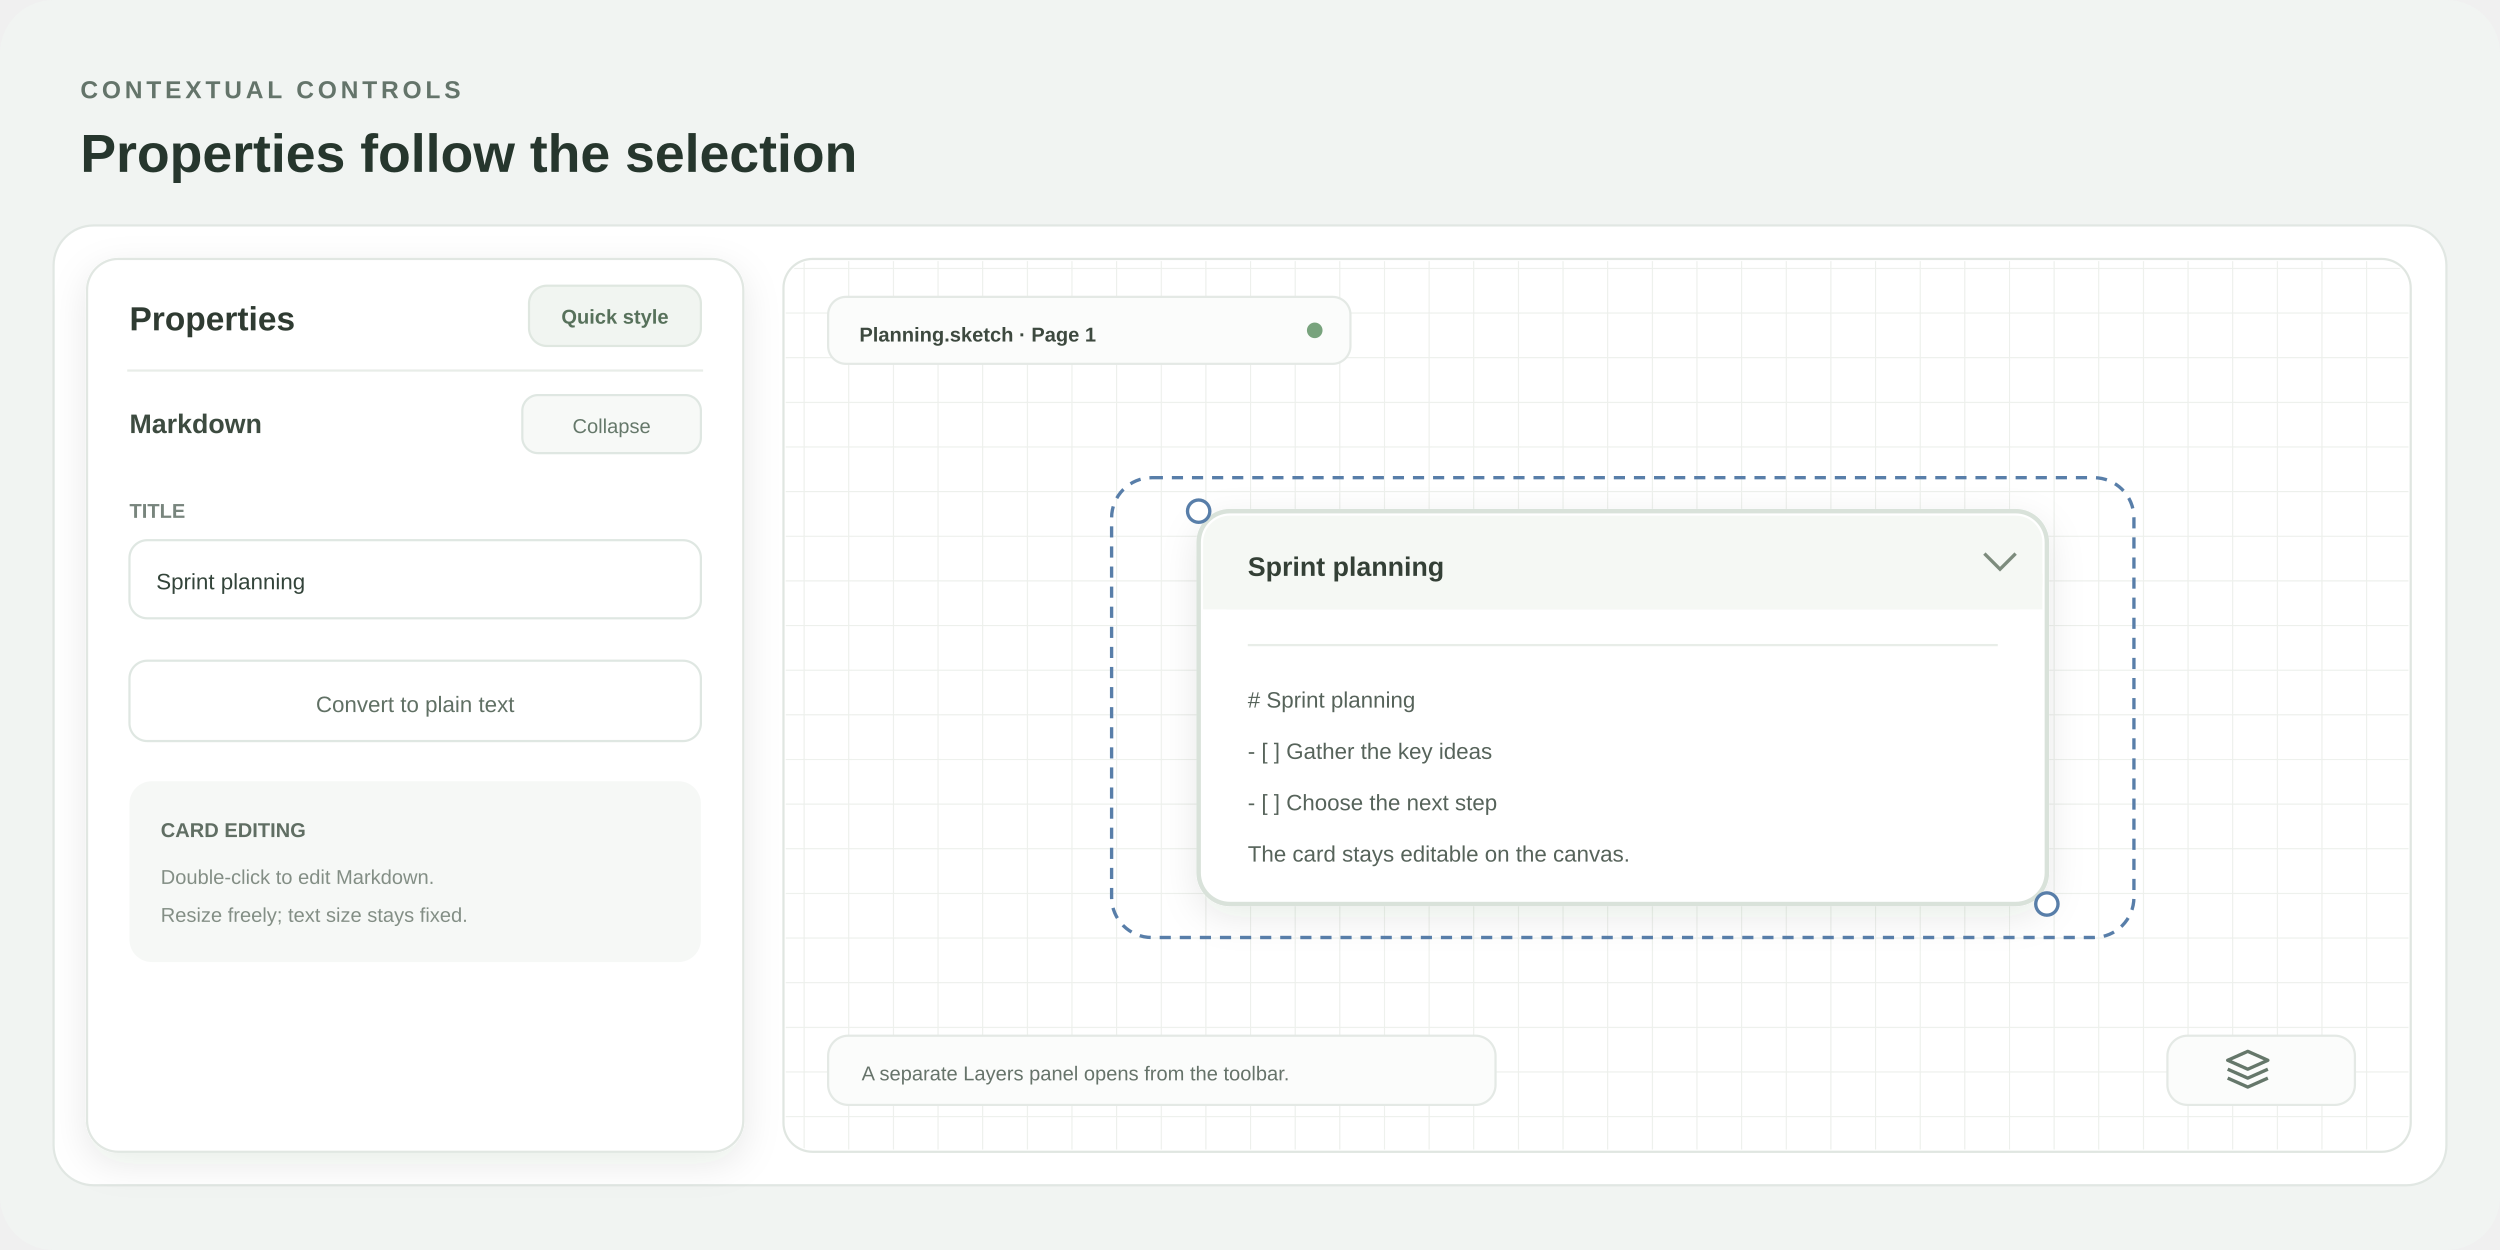
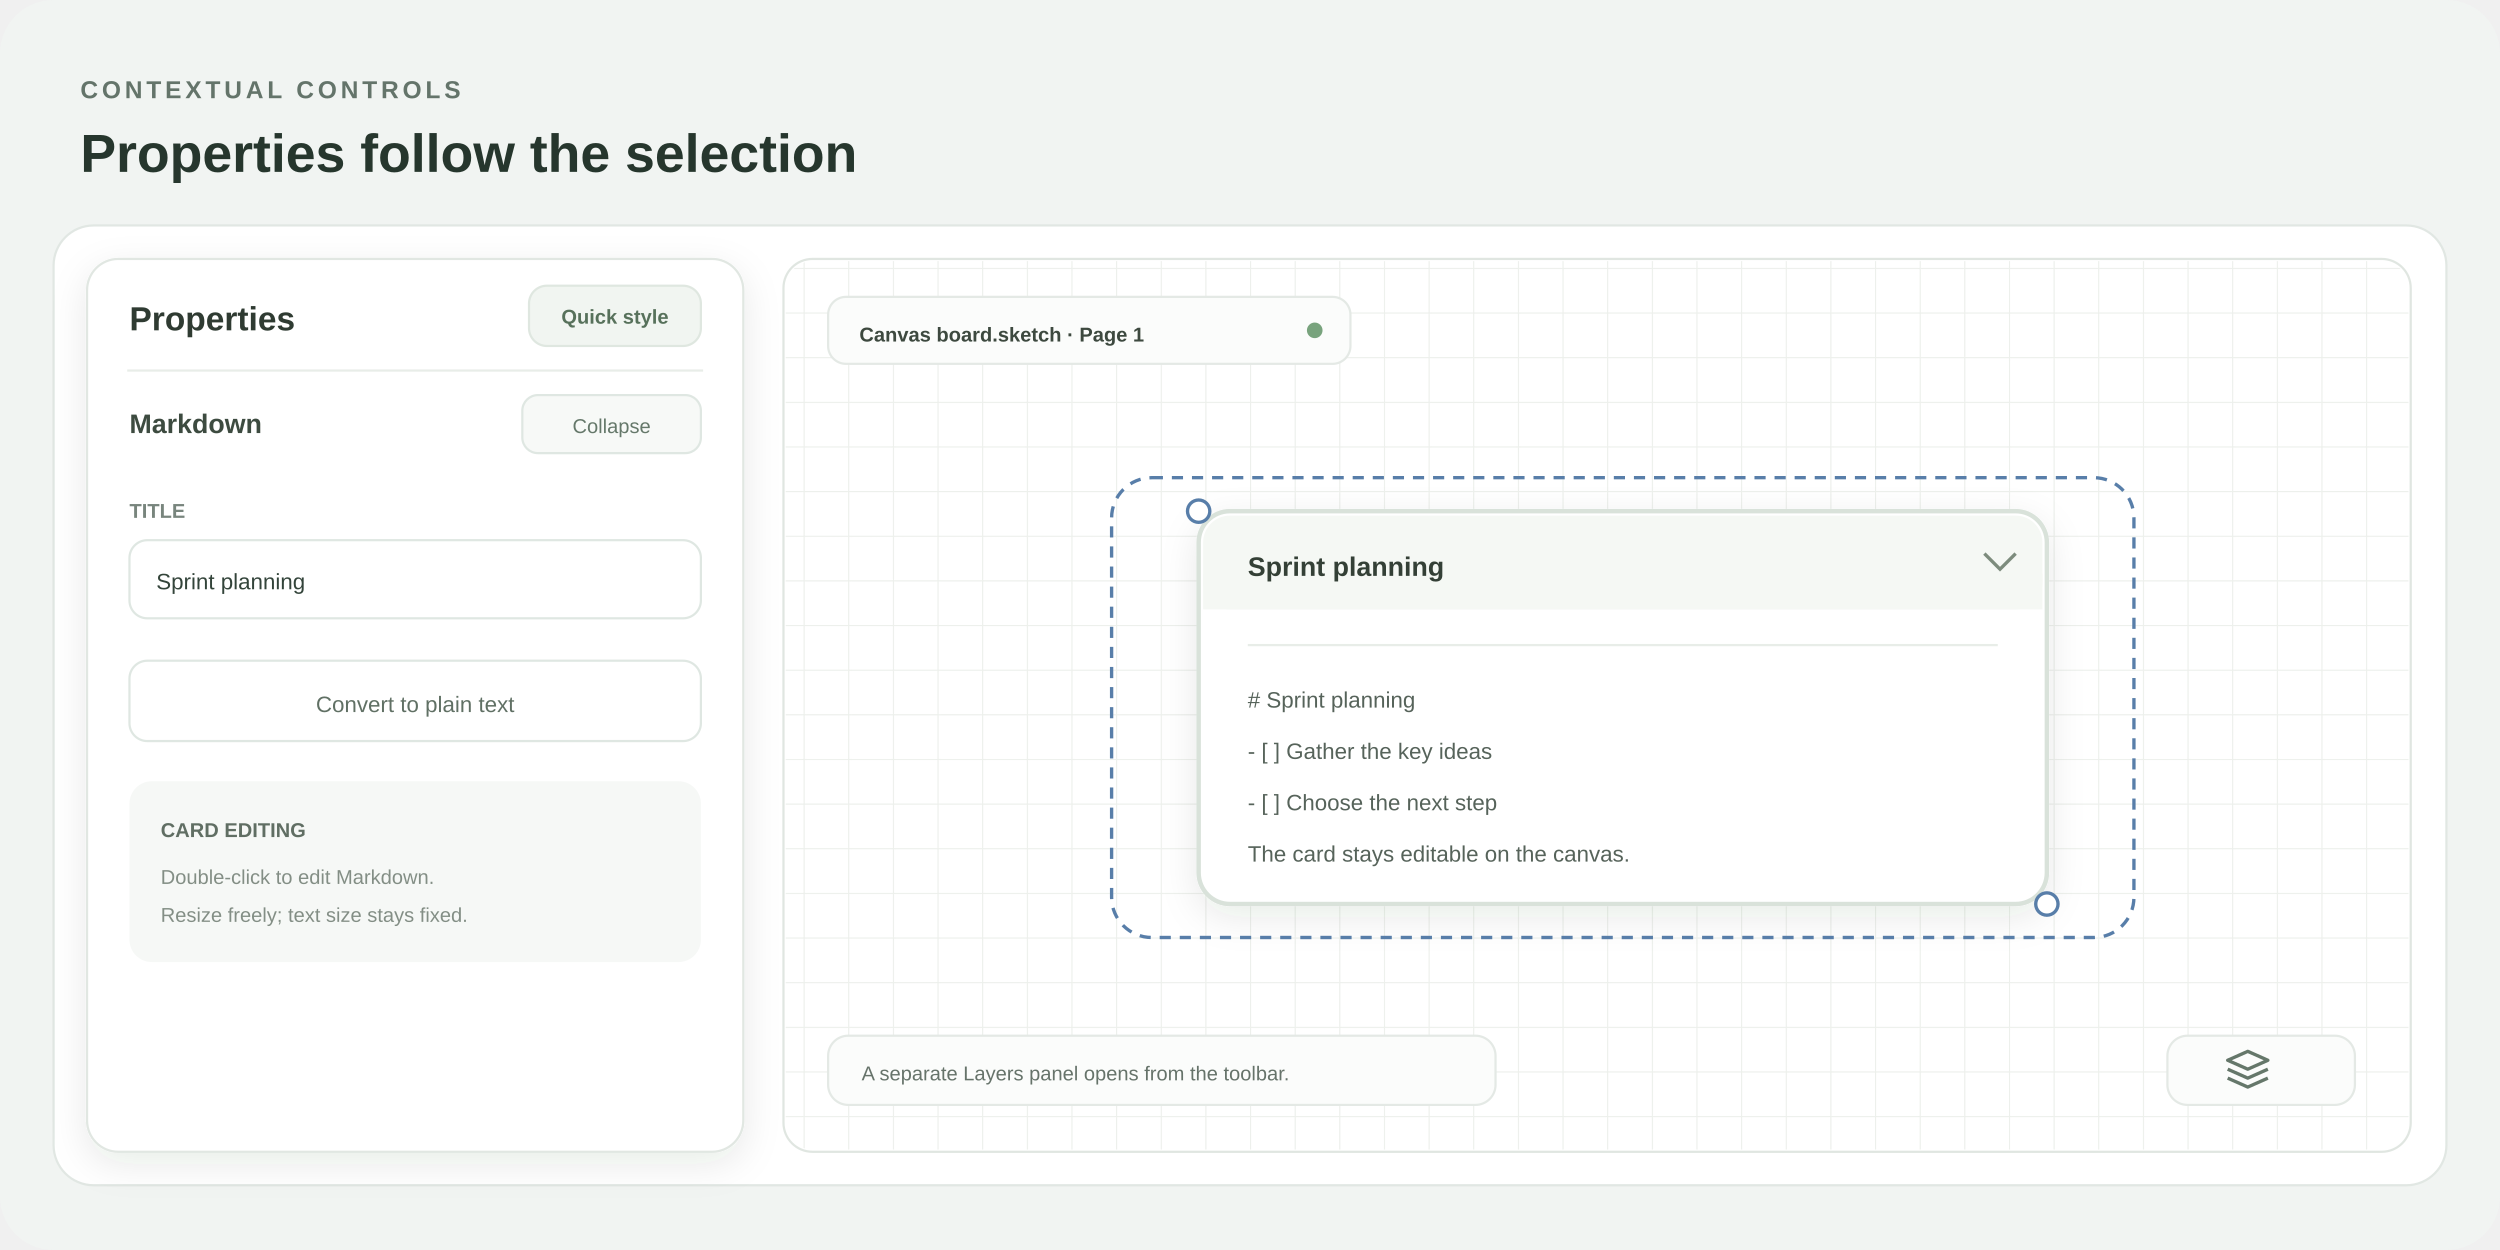
<svg xmlns="http://www.w3.org/2000/svg" viewBox="0 0 1120 560" role="img" aria-labelledby="title desc">
  <defs>
    <pattern id="property-grid" width="20" height="20" patternUnits="userSpaceOnUse">
      <path d="M20 0H0v20" fill="none" stroke="#edf0ec" />
    </pattern>
    <filter id="property-shadow" x="-20%" y="-20%" width="140%" height="150%">
      <feDropShadow dx="0" dy="5" stdDeviation="8" flood-color="#26352c" flood-opacity=".09" />
    </filter>
  </defs>
  <rect width="1120" height="560" rx="24" fill="#f1f4f2" />
  <text x="36" y="44" fill="#64746a" font-family="Segoe UI,Arial,sans-serif" font-size="11" font-weight="700" letter-spacing="1.7">CONTEXTUAL CONTROLS</text>
  <text x="36" y="77" fill="#26362d" font-family="Segoe UI,Arial,sans-serif" font-size="24" font-weight="700">Properties follow the selection</text>
  <rect x="24" y="101" width="1072" height="430" rx="18" fill="#fff" stroke="#e1e7e3" />
  <rect x="39" y="116" width="294" height="400" rx="14" fill="#fff" stroke="#e1e7e2" filter="url(#property-shadow)" />
  <text x="58" y="148" fill="#2f3b32" font-family="Segoe UI,Arial,sans-serif" font-size="15" font-weight="700">Properties</text>
  <rect x="237" y="128" width="77" height="27" rx="8" fill="#f1f5f1" stroke="#dfe7e0" />
  <text x="275.5" y="145" text-anchor="middle" fill="#57715b" font-family="Segoe UI,Arial,sans-serif" font-size="9" font-weight="600">Quick style</text>
  <path d="M57 166h258" stroke="#e8ede8" />
  <text x="58" y="194" fill="#3d4b40" font-family="Segoe UI,Arial,sans-serif" font-size="12" font-weight="650">Markdown</text>
  <rect x="234" y="177" width="80" height="26" rx="7" fill="#f7f9f7" stroke="#dfe7e2" />
  <text x="274" y="194" text-anchor="middle" fill="#65786a" font-family="Segoe UI,Arial,sans-serif" font-size="9">Collapse</text>
  <text x="58" y="232" fill="#78857d" font-family="Segoe UI,Arial,sans-serif" font-size="9" font-weight="650">TITLE</text>
  <rect x="58" y="242" width="256" height="35" rx="8" fill="#fff" stroke="#dfe7e2" />
  <text x="70" y="264" fill="#33443a" font-family="Segoe UI,Arial,sans-serif" font-size="10">Sprint planning</text>
  <rect x="58" y="296" width="256" height="36" rx="8" fill="#fff" stroke="#dfe7e2" />
  <text x="186" y="319" text-anchor="middle" fill="#607064" font-family="Segoe UI,Arial,sans-serif" font-size="10">Convert to plain text</text>
  <rect x="58" y="350" width="256" height="81" rx="10" fill="#f6f8f6" />
  <text x="72" y="375" fill="#606e63" font-family="Segoe UI,Arial,sans-serif" font-size="9" font-weight="700">CARD EDITING</text>
  <text x="72" y="396" fill="#838e85" font-family="Segoe UI,Arial,sans-serif" font-size="9">Double-click to edit Markdown.</text>
  <text x="72" y="413" fill="#838e85" font-family="Segoe UI,Arial,sans-serif" font-size="9">Resize freely; text size stays fixed.</text>
  <rect x="351" y="116" width="729" height="400" rx="13" fill="#fff" stroke="#e0e6e1" />
  <rect x="352" y="117" width="727" height="398" rx="12" fill="url(#property-grid)" />
  <rect x="371" y="133" width="234" height="30" rx="8" fill="#fbfcfb" stroke="#e4e9e5" />
-   <text x="385" y="153" fill="#3d493f" font-family="Segoe UI,Arial,sans-serif" font-size="9" font-weight="600">Planning.sketch · Page 1</text>
+   <text x="385" y="153" fill="#3d493f" font-family="Segoe UI,Arial,sans-serif" font-size="9" font-weight="600">Canvas board.sketch · Page 1</text>
  <circle cx="589" cy="148" r="3.5" fill="#78a37d" />
  <rect x="537" y="229" width="380" height="176" rx="14" fill="#fff" stroke="#d9e2da" stroke-width="2" filter="url(#property-shadow)" />
  <rect x="539" y="231" width="376" height="42" rx="12" fill="#f5f8f4" />
  <rect x="539" y="257" width="376" height="16" fill="#f5f8f4" />
  <text x="559" y="258" fill="#344036" font-family="Segoe UI,Arial,sans-serif" font-size="12" font-weight="700">Sprint planning</text>
  <path d="m889 248 7 7 7-7" fill="none" stroke="#7d8c7d" stroke-width="1.5" />
  <path d="M559 289h336" stroke="#e8ede8" />
  <text x="559" y="317" fill="#56635a" font-family="Segoe UI,Arial,sans-serif" font-size="10"># Sprint planning</text>
  <text x="559" y="340" fill="#56635a" font-family="Segoe UI,Arial,sans-serif" font-size="10">- [ ] Gather the key ideas</text>
  <text x="559" y="363" fill="#56635a" font-family="Segoe UI,Arial,sans-serif" font-size="10">- [ ] Choose the next step</text>
  <text x="559" y="386" fill="#56635a" font-family="Segoe UI,Arial,sans-serif" font-size="10">The card stays editable on the canvas.</text>
  <rect x="498" y="214" width="458" height="206" rx="18" fill="none" stroke="#587ea9" stroke-width="1.5" stroke-dasharray="5 4" />
  <circle cx="537" cy="229" r="5" fill="#fff" stroke="#587ea9" stroke-width="1.5" />
  <circle cx="917" cy="405" r="5" fill="#fff" stroke="#587ea9" stroke-width="1.5" />
  <rect x="371" y="464" width="299" height="31" rx="9" fill="#fbfcfb" stroke="#e4e9e5" />
  <text x="386" y="484" fill="#66736a" font-family="Segoe UI,Arial,sans-serif" font-size="9">A separate Layers panel opens from the toolbar.</text>
  <rect x="971" y="464" width="84" height="31" rx="9" fill="#fbfcfb" stroke="#e4e9e5" />
  <g transform="translate(997 470)" fill="none" stroke="#65776a" stroke-width="1.5" stroke-linejoin="round">
    <path d="m1 5 9-4 9 4-9 4zM1 9l9 4 9-4m-18 4 9 4 9-4" />
  </g>
</svg>
